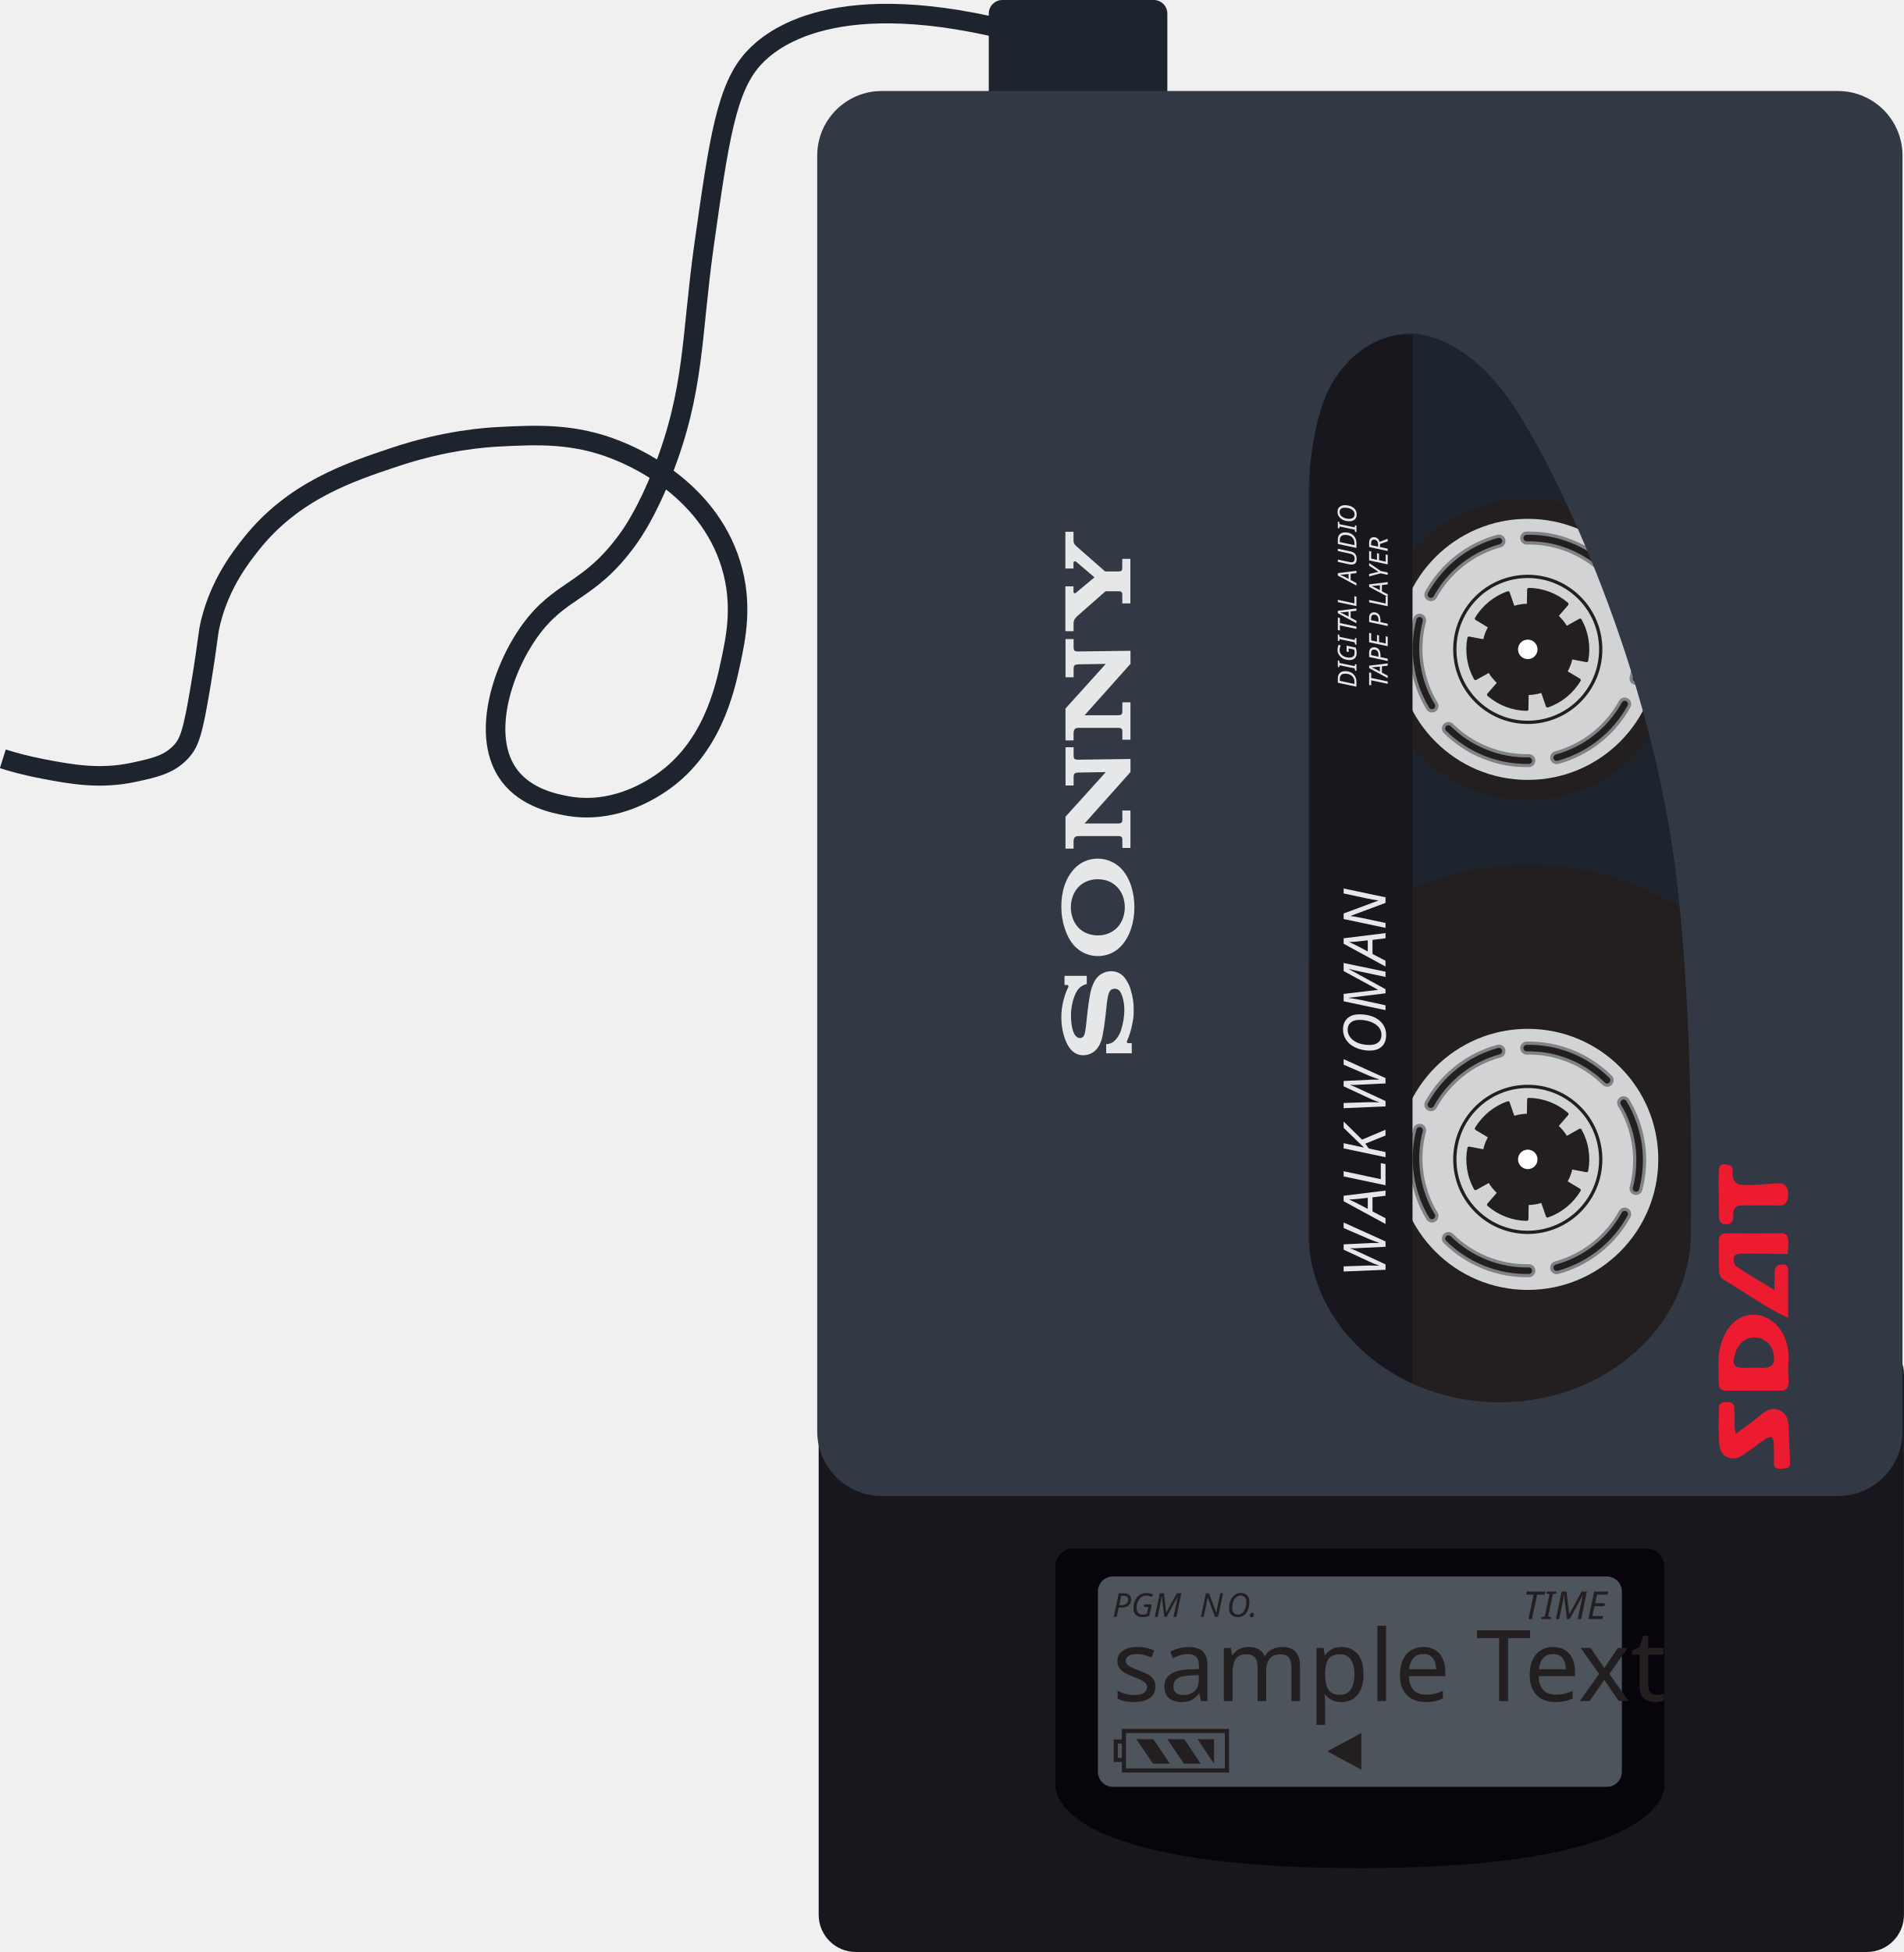
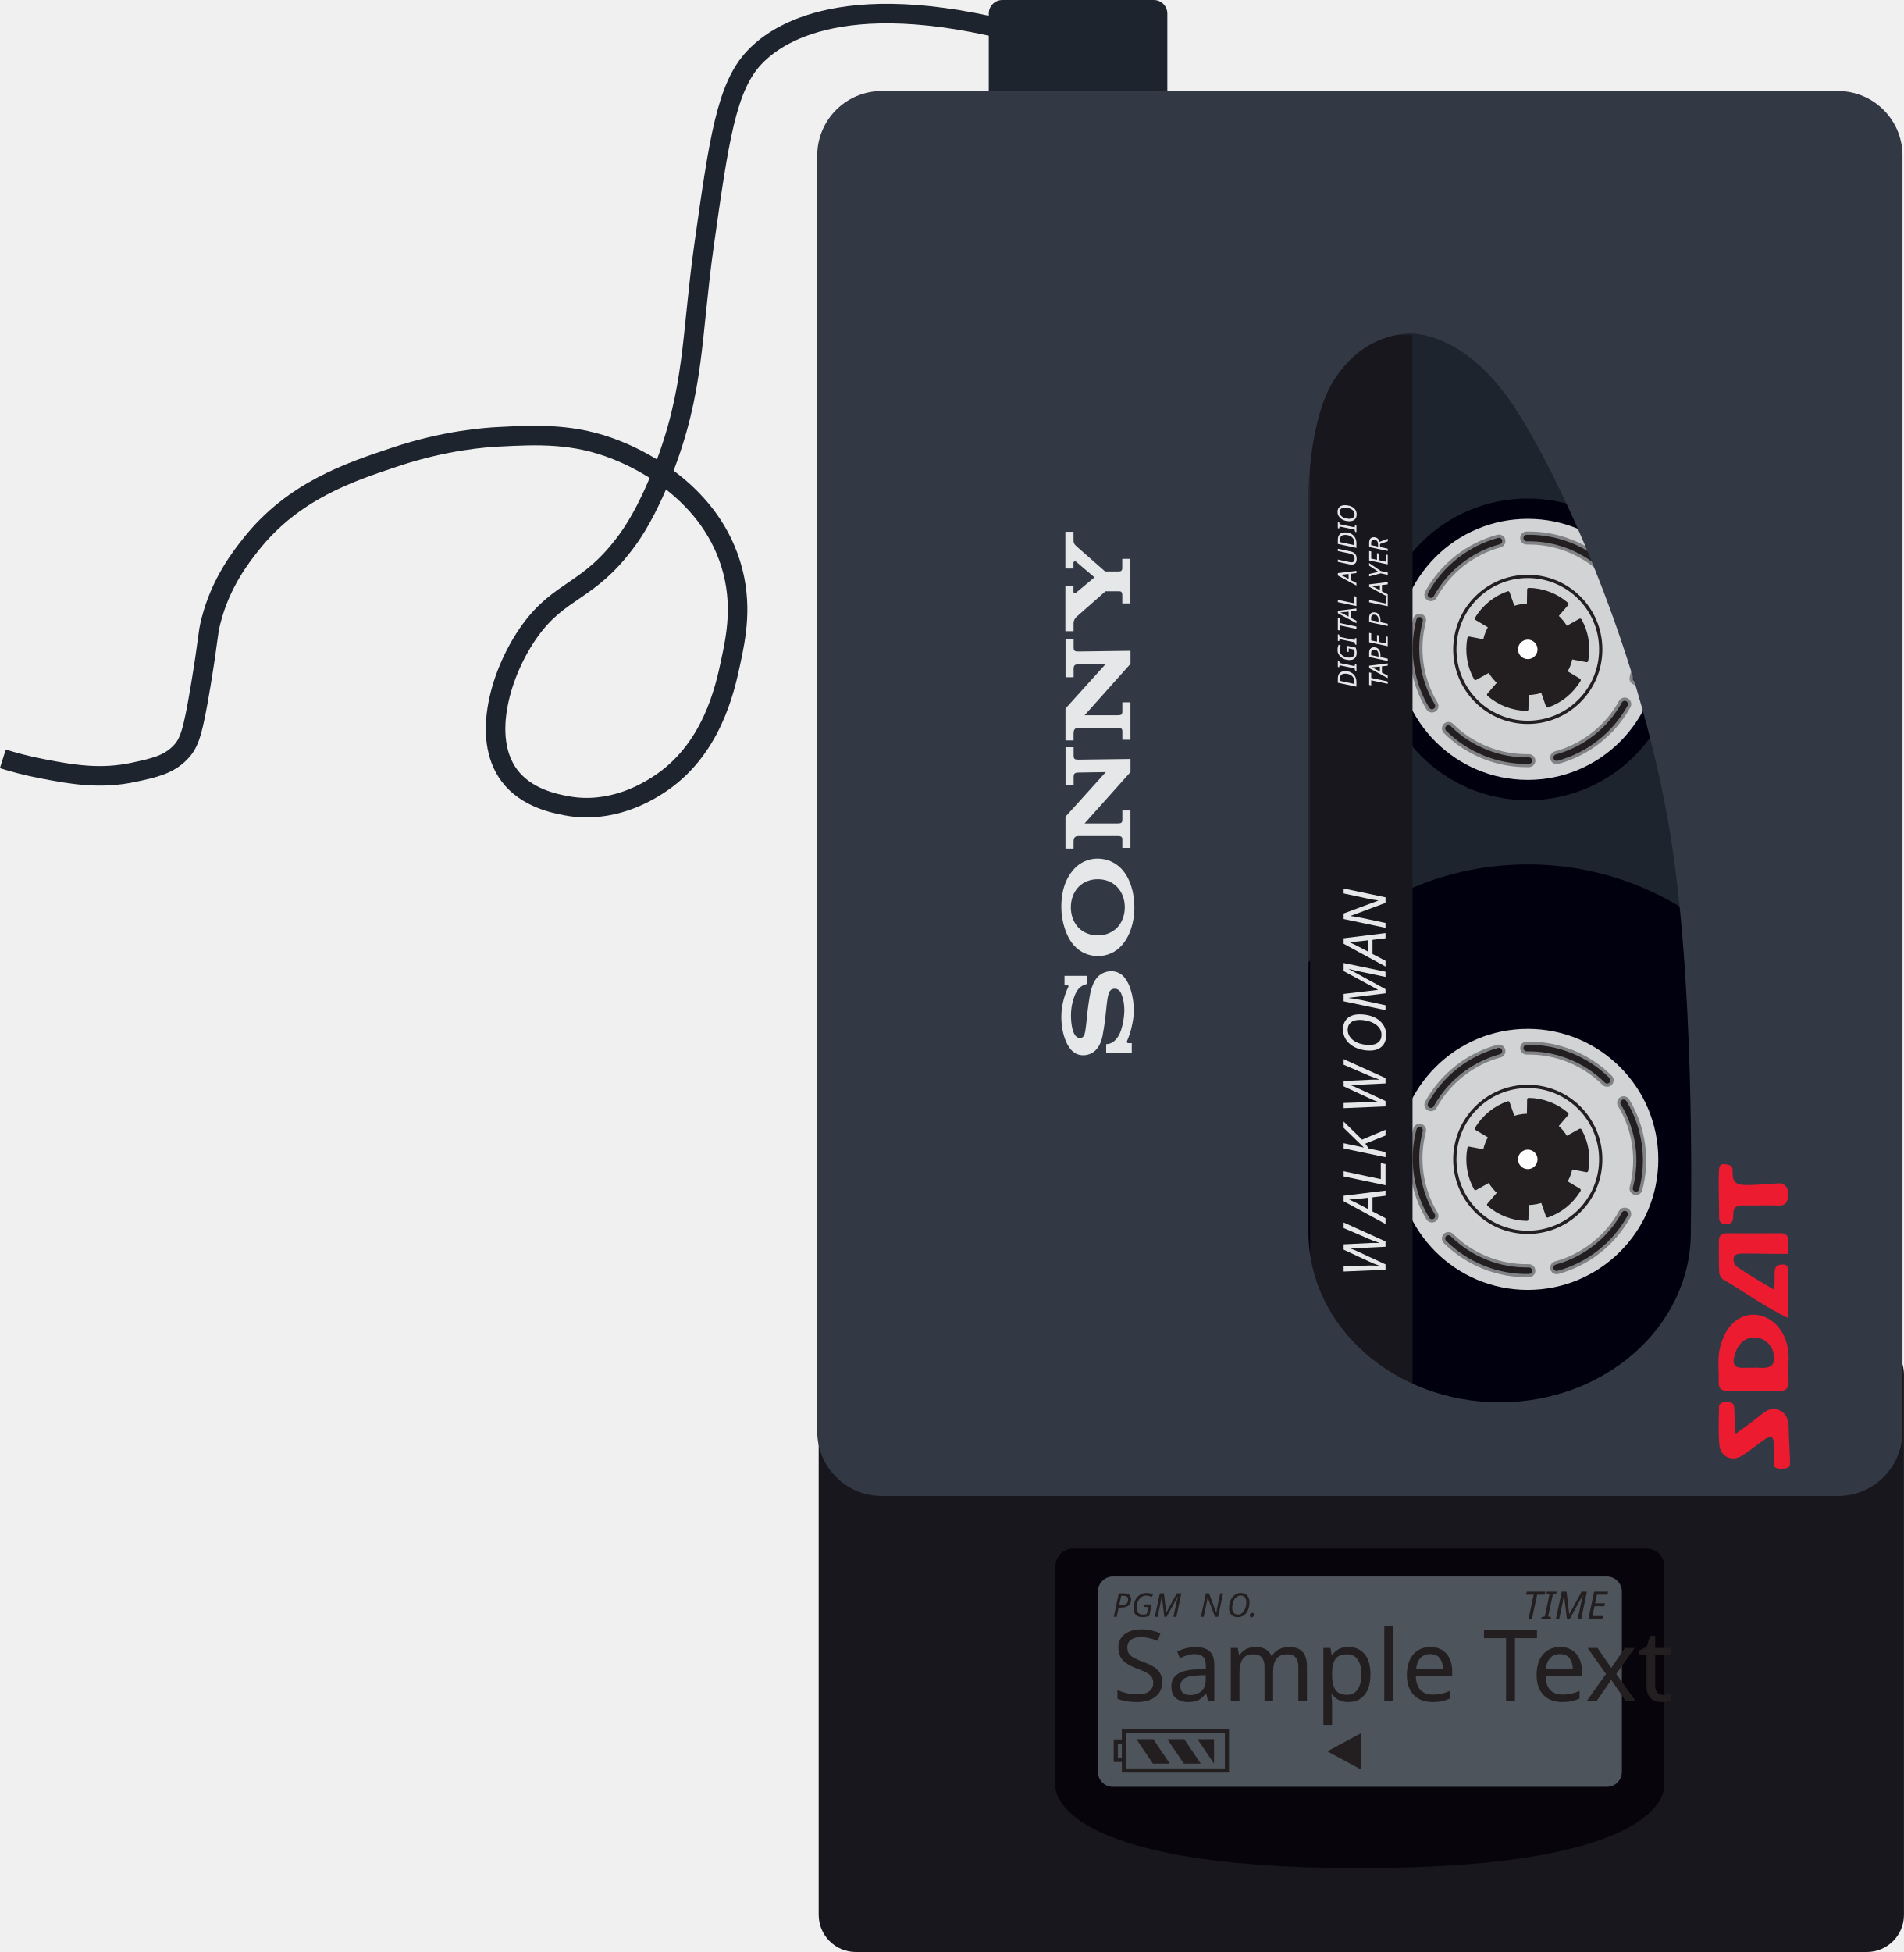
<svg xmlns="http://www.w3.org/2000/svg" id="Layer_2" data-name="Layer 2" viewBox="0 0 390.68 400.46">
  <defs>
    <style>
      .cls-1 {
        font-size: 6.77px;
      }

      .cls-1, .cls-2, .cls-3, .cls-4, .cls-5 {
        fill: #231f20;
      }

      .cls-1, .cls-3, .cls-6, .cls-7 {
        font-family: Futura-MediumItalic, Futura;
        font-style: italic;
        font-weight: 500;
      }

      .cls-2 {
        stroke-width: .67px;
      }

      .cls-2, .cls-8, .cls-9, .cls-10 {
        stroke: #231f20;
      }

      .cls-2, .cls-11 {
        stroke-linejoin: round;
      }

      .cls-12 {
        fill: #07040b;
      }

      .cls-12, .cls-13, .cls-14, .cls-15, .cls-4, .cls-16, .cls-17, .cls-18, .cls-19, .cls-20 {
        stroke-width: 0px;
      }

      .cls-8 {
        stroke-width: .85px;
      }

      .cls-8, .cls-21, .cls-9, .cls-11, .cls-10 {
        fill: none;
      }

      .cls-8, .cls-21, .cls-9, .cls-10 {
        stroke-miterlimit: 10;
      }

      .cls-22 {
        letter-spacing: -.03em;
      }

      .cls-13 {
        fill: #ed1b30;
      }

      .cls-14 {
        fill: #616a72;
        opacity: .78;
      }

      .cls-23 {
        letter-spacing: -.02em;
      }

      .cls-15 {
        fill: #1e242e;
      }

      .cls-24 {
        letter-spacing: .03em;
      }

      .cls-3 {
        font-size: 7.9px;
      }

      .cls-25 {
        letter-spacing: -.06em;
      }

      .cls-21 {
        stroke: #1e242e;
        stroke-width: 4.01px;
      }

      .cls-26 {
        letter-spacing: 0em;
      }

      .cls-9 {
        stroke-width: 1.34px;
      }

      .cls-9, .cls-11 {
        stroke-linecap: round;
      }

      .cls-16 {
        fill: #d1d3d4;
      }

      .cls-6 {
        font-size: 5.35px;
      }

      .cls-6, .cls-18, .cls-7 {
        fill: #e6e7e8;
      }

      .cls-17 {
        fill: #323945;
      }

      .cls-11 {
        stroke: #808285;
        stroke-width: 2.67px;
      }

      .cls-5 {
        font-family: Digital-Display, 'Digital Display';
        font-size: 20.32px;
      }

      .cls-7 {
        font-size: 12.03px;
      }

      .cls-10 {
        stroke-width: .67px;
      }

      .cls-19 {
        fill: #18171d;
      }

      .cls-27 {
        letter-spacing: -.07em;
      }

      .cls-28 {
        letter-spacing: -.07em;
      }

      .cls-20 {
        fill: #fff;
+       }
+       .tape {
+         fill: #00000f;
      }
    </style>
  </defs>
  <g id="Layer_1-2" data-name="Layer 1">
    <rect class="cls-15" x="202.89" width="36.64" height="22.11" rx="2.79" ry="2.79" />
    <rect class="cls-19" x="167.99" y="274.38" width="222.69" height="126.08" rx="7.63" ry="7.63" />
    <path class="cls-12" d="M216.56,366.32v-44.89c0-2.07,1.61-3.75,3.59-3.75h117.77c1.98,0,3.59,1.68,3.59,3.75v44.89c0,1.04,0,16.93-62.48,16.93s-62.48-15.89-62.48-16.93Z" />
    <rect class="cls-15" x="252.99" y="55.93" width="106.81" height="238.56" />
-     <circle class="cls-4" cx="313.49" cy="237.85" r="60.51" />
-     <circle class="cls-4" cx="313.49" cy="133.22" r="30.95" />
-     <g>
+     <circle class="tape" id="tape-bottom" cx="313.49" cy="237.85" r="60.51" />
+     <circle class="tape" id="tape-top" cx="313.49" cy="133.22" r="30.95" />
+     <g class="roller" id="roller-bottom">
      <circle class="cls-16" cx="313.49" cy="237.85" r="26.78" />
      <circle class="cls-4" cx="313.49" cy="237.85" r=".97" />
      <g>
        <g id="_Radial_Repeat_" data-name="&amp;lt;Radial Repeat&amp;gt;">
          <path class="cls-2" d="M313.48,237.87l-.19,12.26c-1.43-.02-2.84-.29-4.18-.8-1.34-.51-2.57-1.25-3.65-2.18l8.02-9.28Z" />
        </g>
        <g id="_Radial_Repeat_-2" data-name="&amp;lt;Radial Repeat&amp;gt;">
          <path class="cls-2" d="M313.47,237.86l-10.71,5.97c-.7-1.25-1.17-2.61-1.39-4.02-.23-1.41-.21-2.85.06-4.25l12.04,2.3Z" />
        </g>
        <g id="_Radial_Repeat_-3" data-name="&amp;lt;Radial Repeat&amp;gt;">
          <path class="cls-2" d="M313.48,237.83l-10.52-6.29c.73-1.23,1.68-2.31,2.78-3.22,1.11-.9,2.37-1.6,3.71-2.07l4.03,11.58Z" />
        </g>
        <g id="_Radial_Repeat_-4" data-name="&amp;lt;Radial Repeat&amp;gt;">
          <path class="cls-2" d="M313.5,237.83l.19-12.26c1.43.02,2.84.29,4.18.8,1.34.51,2.57,1.25,3.65,2.18l-8.02,9.28Z" />
        </g>
        <g id="_Radial_Repeat_-5" data-name="&amp;lt;Radial Repeat&amp;gt;">
          <path class="cls-2" d="M313.52,237.85l10.71-5.97c.7,1.25,1.17,2.61,1.39,4.02.23,1.41.21,2.85-.06,4.25l-12.04-2.3Z" />
        </g>
        <g id="_Radial_Repeat_-6" data-name="&amp;lt;Radial Repeat&amp;gt;">
          <path class="cls-2" d="M313.51,237.87l10.52,6.29c-.73,1.23-1.68,2.31-2.78,3.22-1.11.9-2.37,1.6-3.71,2.07l-4.03-11.58Z" />
        </g>
      </g>
      <circle class="cls-4" cx="313.49" cy="237.85" r="9.36" />
      <circle class="cls-20" cx="313.49" cy="237.85" r="2" />
      <circle class="cls-10" cx="313.49" cy="237.85" r="14.97" />
      <g>
        <g id="_Radial_Repeat_-7" data-name="&amp;lt;Radial Repeat&amp;gt;">
          <path class="cls-11" d="M313.71,260.69c-3.05.06-6.08-.49-8.92-1.63s-5.41-2.82-7.58-4.97" />
        </g>
        <g id="_Radial_Repeat_-8" data-name="&amp;lt;Radial Repeat&amp;gt;">
          <path class="cls-11" d="M293.83,249.46c-1.58-2.61-2.61-5.51-3.05-8.53s-.26-6.1.51-9.05" />
        </g>
        <g id="_Radial_Repeat_-9" data-name="&amp;lt;Radial Repeat&amp;gt;">
          <path class="cls-11" d="M293.61,226.63c1.47-2.67,3.47-5.02,5.87-6.91s5.15-3.28,8.09-4.08" />
        </g>
        <g id="_Radial_Repeat_-10" data-name="&amp;lt;Radial Repeat&amp;gt;">
          <path class="cls-11" d="M313.27,215.02c3.05-.06,6.08.49,8.92,1.63s5.41,2.82,7.58,4.97" />
        </g>
        <g id="_Radial_Repeat_-11" data-name="&amp;lt;Radial Repeat&amp;gt;">
          <path class="cls-11" d="M333.16,226.24c1.58,2.61,2.61,5.51,3.05,8.53s.26,6.1-.51,9.05" />
        </g>
        <g id="_Radial_Repeat_-12" data-name="&amp;lt;Radial Repeat&amp;gt;">
          <path class="cls-11" d="M333.38,249.08c-1.47,2.67-3.47,5.02-5.87,6.91s-5.15,3.28-8.09,4.08" />
        </g>
      </g>
      <g>
        <g id="_Radial_Repeat_-13" data-name="&amp;lt;Radial Repeat&amp;gt;">
          <path class="cls-9" d="M313.71,260.69c-3.05.06-6.08-.49-8.92-1.63s-5.41-2.82-7.58-4.97" />
        </g>
        <g id="_Radial_Repeat_-14" data-name="&amp;lt;Radial Repeat&amp;gt;">
          <path class="cls-9" d="M293.83,249.46c-1.58-2.61-2.61-5.51-3.05-8.53s-.26-6.1.51-9.05" />
        </g>
        <g id="_Radial_Repeat_-15" data-name="&amp;lt;Radial Repeat&amp;gt;">
          <path class="cls-9" d="M293.61,226.63c1.47-2.67,3.47-5.02,5.87-6.91s5.15-3.28,8.09-4.08" />
        </g>
        <g id="_Radial_Repeat_-16" data-name="&amp;lt;Radial Repeat&amp;gt;">
          <path class="cls-9" d="M313.27,215.02c3.05-.06,6.08.49,8.92,1.63s5.41,2.82,7.58,4.97" />
        </g>
        <g id="_Radial_Repeat_-17" data-name="&amp;lt;Radial Repeat&amp;gt;">
          <path class="cls-9" d="M333.16,226.24c1.58,2.61,2.61,5.51,3.05,8.53s.26,6.1-.51,9.05" />
        </g>
        <g id="_Radial_Repeat_-18" data-name="&amp;lt;Radial Repeat&amp;gt;">
          <path class="cls-9" d="M333.38,249.08c-1.47,2.67-3.47,5.02-5.87,6.91s-5.15,3.28-8.09,4.08" />
        </g>
      </g>
    </g>
-     <g>
+     <g class="roller" id="roller-top">
      <circle class="cls-16" cx="313.49" cy="133.22" r="26.78" />
      <circle class="cls-4" cx="313.49" cy="133.22" r=".97" />
      <g>
        <g id="_Radial_Repeat_-19" data-name="&amp;lt;Radial Repeat&amp;gt;">
          <path class="cls-2" d="M313.48,133.24l-.19,12.26c-1.43-.02-2.84-.29-4.18-.8-1.34-.51-2.57-1.25-3.65-2.18l8.02-9.28Z" />
        </g>
        <g id="_Radial_Repeat_-20" data-name="&amp;lt;Radial Repeat&amp;gt;">
          <path class="cls-2" d="M313.47,133.22l-10.71,5.97c-.7-1.25-1.17-2.61-1.39-4.02-.23-1.41-.21-2.85.06-4.25l12.04,2.3Z" />
        </g>
        <g id="_Radial_Repeat_-21" data-name="&amp;lt;Radial Repeat&amp;gt;">
          <path class="cls-2" d="M313.48,133.2l-10.52-6.29c.73-1.23,1.68-2.31,2.78-3.22,1.11-.9,2.37-1.6,3.71-2.07l4.03,11.58Z" />
        </g>
        <g id="_Radial_Repeat_-22" data-name="&amp;lt;Radial Repeat&amp;gt;">
          <path class="cls-2" d="M313.5,133.2l.19-12.26c1.43.02,2.84.29,4.18.8,1.34.51,2.57,1.25,3.65,2.18l-8.02,9.28Z" />
        </g>
        <g id="_Radial_Repeat_-23" data-name="&amp;lt;Radial Repeat&amp;gt;">
          <path class="cls-2" d="M313.52,133.21l10.71-5.97c.7,1.25,1.17,2.61,1.39,4.02.23,1.41.21,2.85-.06,4.25l-12.04-2.3Z" />
        </g>
        <g id="_Radial_Repeat_-24" data-name="&amp;lt;Radial Repeat&amp;gt;">
          <path class="cls-2" d="M313.51,133.24l10.52,6.29c-.73,1.23-1.68,2.31-2.78,3.22-1.11.9-2.37,1.6-3.71,2.07l-4.03-11.58Z" />
        </g>
      </g>
      <circle class="cls-4" cx="313.49" cy="133.22" r="9.36" />
      <circle class="cls-20" cx="313.49" cy="133.22" r="2" />
      <circle class="cls-10" cx="313.49" cy="133.22" r="14.97" />
      <g>
        <g id="_Radial_Repeat_-25" data-name="&amp;lt;Radial Repeat&amp;gt;">
          <path class="cls-11" d="M313.71,156.05c-3.05.06-6.08-.49-8.92-1.63s-5.41-2.82-7.58-4.97" />
        </g>
        <g id="_Radial_Repeat_-26" data-name="&amp;lt;Radial Repeat&amp;gt;">
          <path class="cls-11" d="M293.83,144.83c-1.58-2.61-2.61-5.51-3.05-8.53s-.26-6.1.51-9.05" />
        </g>
        <g id="_Radial_Repeat_-27" data-name="&amp;lt;Radial Repeat&amp;gt;">
          <path class="cls-11" d="M293.61,121.99c1.47-2.67,3.47-5.02,5.87-6.91s5.15-3.28,8.09-4.08" />
        </g>
        <g id="_Radial_Repeat_-28" data-name="&amp;lt;Radial Repeat&amp;gt;">
          <path class="cls-11" d="M313.27,110.38c3.05-.06,6.08.49,8.92,1.63s5.41,2.82,7.58,4.97" />
        </g>
        <g id="_Radial_Repeat_-29" data-name="&amp;lt;Radial Repeat&amp;gt;">
          <path class="cls-11" d="M333.16,121.61c1.58,2.61,2.61,5.51,3.05,8.53s.26,6.1-.51,9.05" />
        </g>
        <g id="_Radial_Repeat_-30" data-name="&amp;lt;Radial Repeat&amp;gt;">
          <path class="cls-11" d="M333.38,144.44c-1.47,2.67-3.47,5.02-5.87,6.91s-5.15,3.28-8.09,4.08" />
        </g>
      </g>
      <g>
        <g id="_Radial_Repeat_-31" data-name="&amp;lt;Radial Repeat&amp;gt;">
          <path class="cls-9" d="M313.71,156.05c-3.05.06-6.08-.49-8.92-1.63s-5.41-2.82-7.58-4.97" />
        </g>
        <g id="_Radial_Repeat_-32" data-name="&amp;lt;Radial Repeat&amp;gt;">
          <path class="cls-9" d="M293.83,144.83c-1.58-2.61-2.61-5.51-3.05-8.53s-.26-6.1.51-9.05" />
        </g>
        <g id="_Radial_Repeat_-33" data-name="&amp;lt;Radial Repeat&amp;gt;">
          <path class="cls-9" d="M293.61,121.99c1.47-2.67,3.47-5.02,5.87-6.91s5.15-3.28,8.09-4.08" />
        </g>
        <g id="_Radial_Repeat_-34" data-name="&amp;lt;Radial Repeat&amp;gt;">
          <path class="cls-9" d="M313.27,110.38c3.05-.06,6.08.49,8.92,1.63s5.41,2.82,7.58,4.97" />
        </g>
        <g id="_Radial_Repeat_-35" data-name="&amp;lt;Radial Repeat&amp;gt;">
          <path class="cls-9" d="M333.16,121.61c1.58,2.61,2.61,5.51,3.05,8.53s.26,6.1-.51,9.05" />
        </g>
        <g id="_Radial_Repeat_-36" data-name="&amp;lt;Radial Repeat&amp;gt;">
          <path class="cls-9" d="M333.38,144.44c-1.47,2.67-3.47,5.02-5.87,6.91s-5.15,3.28-8.09,4.08" />
        </g>
      </g>
    </g>
    <rect class="cls-19" x="268.83" y="68.7" width="21.01" height="219" />
    <g>
      <text class="cls-7" transform="translate(284.3 262.14) rotate(-90)">
        <tspan class="cls-28" x="0" y="0">W</tspan>
        <tspan x="11.72" y="0">ALK</tspan>
        <tspan class="cls-23" x="33.51" y="0">W</tspan>
        <tspan x="45.75" y="0">OMAN</tspan>
      </text>
      <text class="cls-6" transform="translate(278.33 141.1) rotate(-90)">
        <tspan x="0" y="0">DIGI</tspan>
        <tspan class="cls-25" x="11.26" y="0">T</tspan>
        <tspan x="13.53" y="0">AL </tspan>
        <tspan class="cls-22" x="21.26" y="0">A</tspan>
        <tspan x="24.85" y="0">UDIO </tspan>
        <tspan class="cls-25" x="0" y="6.42">T</tspan>
        <tspan x="2.27" y="6.42">APE P</tspan>
        <tspan class="cls-24" x="16.51" y="6.42">L</tspan>
        <tspan class="cls-27" x="18.95" y="6.42">A</tspan>
        <tspan x="22.37" y="6.42">YER</tspan>
      </text>
    </g>
    <g>
      <rect class="cls-14" x="225.28" y="323.42" width="107.52" height="43.16" rx="3.09" ry="3.09" />
-       <text class="cls-5" transform="translate(228.26 348.98)">
-         <tspan x="0" y="0">sample Text</tspan>
+       <text id="text" class="cls-5" transform="translate(228.26 348.98)">
+         <tspan x="0" y="0">Sample Text</tspan>
      </text>
      <text class="cls-1" transform="translate(228.26 331.7)">
        <tspan x="0" y="0">PGM </tspan>
        <tspan class="cls-26" x="17.89" y="0">N</tspan>
        <tspan x="23.45" y="0">O. </tspan>
      </text>
      <text class="cls-3" transform="translate(312.43 332.16)">
        <tspan x="0" y="0">TIME</tspan>
      </text>
      <polygon class="cls-4" points="272.35 359.29 279.33 363.05 279.33 355.54 272.35 359.29" />
      <path class="cls-8" d="M251.76,355.13v8.09h-21.14v-2.16h-1.67v-3.78h1.67v-2.16h21.14ZM230.62,357.28v3.78-3.78Z" />
-       <polygon class="cls-4" points="249.11 361.82 245.72 356.8 249.11 356.8 249.11 361.82" />
-       <polygon class="cls-4" points="240.04 361.82 236.66 356.8 233.19 356.8 236.57 361.82 240.04 361.82" />
-       <polygon class="cls-4" points="246.39 361.82 243 356.8 239.53 356.8 242.92 361.82 246.39 361.82" />
+       <polygon class="cls-4 battery" points="249.11 361.82 245.72 356.8 249.11 356.8 249.11 361.82" />
+       <polygon class="cls-4 battery" points="240.04 361.82 236.66 356.8 233.19 356.8 236.57 361.82 240.04 361.82" />
+       <polygon class="cls-4 battery" points="246.39 361.82 243 356.8 239.53 356.8 242.92 361.82 246.39 361.82" />
    </g>
    <path class="cls-17" d="M167.69,31.92v261.74c0,7.32,5.93,13.25,13.25,13.25h196.19c7.32,0,13.25-5.93,13.25-13.25V31.92c0-7.32-5.93-13.25-13.25-13.25h-196.19c-7.32,0-13.25,5.93-13.25,13.25ZM346.95,252.82c0,19.26-17.56,34.87-39.23,34.87s-39.23-15.61-39.23-34.87V100.8s.17-15.14,5.38-23.06c5.21-7.92,11.62-8.95,14.44-9.29,2.82-.34,12.11.69,21.06,13.08,8.95,12.39,28.22,52.32,34.07,94.31,4.45,31.96,3.5,75.07,3.5,76.99Z" />
    <path class="cls-13" d="M366.95,280.48c-.26,1.51.9,4.92-1.48,4.82-3.71-.01-7.41,0-11.12.02-1.19,0-1.71-.51-1.68-1.7.04-2.12-.21-4.28.1-6.36,2.31-12.29,15.72-8.41,14.12,3.23.02,0,.04,0,.06,0ZM359.81,280.61s0-.02,0-.03c1.38-.05,3.59.51,4.15-1.16.76-5.38-6.46-7.34-8.01-1.44-1,3.36,1.55,2.51,3.86,2.63ZM366.92,261.14c0-.93.05-1.86-1.36-1.72-1.21.12-1.43.71-1.42,1.9s-.02,2.03-.06,3.31c-2.84-1.72-5.3-3.14-7.65-4.72-.47-.32-.82-1.12-.68-1.93.11-.61.92-.77,1.44-.8,3.27-.06,6.39.11,9.71.05-.22-1.68.8-4.26-1.46-4.22-3.71.02-7.41.03-11.12,0-1.14,0-1.63.53-1.62,1.61,0,2.12-.03,4.25.06,6.37.02.5.36,1.19.77,1.45,4.5,2.65,8.64,5.7,13.37,7.94,0-3.25,0-6.25,0-9.25ZM355.94,292.81c-.03-1.33,0-2.67-.08-4-.1-1.42-1.28-1.14-2.15-1.14-.34,0-.97.43-.97.67-.05,2.71-.19,5.45.07,8.14.23,2.41,2.61,3.45,4.62,2.17,1.64-1.04,3.15-2.3,4.76-3.41.37-.26.91-.46,1.32-.39.22.04.45.71.46,1.11.06,1.38.03,2.76.03,4.15,0,.97.31,1.19,1.43,1.21.78-.08,1.87.03,1.87-1.07,0-2.21-.23-4.42-.25-6.63-.02-1.76-.14-3.5-1.94-4.3-1.82-.81-3.15.4-4.48,1.5-1.35,1.1-2.8,2.08-4.47,3.31-.13-.75-.21-1.03-.22-1.31ZM352.75,249.76c0,1.13.67,1.45,1.64,1.39,1.29-.08,1.27-1.23,1.26-1.97-.02-1.6.77-1.92,2.12-1.89,2.42.04,4.84-.05,7.25.02,1.43.04,1.9-.79,1.9-2.47,0-1.47-1-2.11-1.81-2.08-2.32.1-4.1.34-6.41.36s-3.32-.34-3.17-2.97c.02-.32-.15-.93-.4-1.01-2.46-.85-2.4.21-2.44,1.6-.05,1.48-.01,2.96-.01,4.44.02,0,.07,3.06.07,4.59Z" />
    <path class="cls-21" d="M209.86,6.97c-38.75-10.38-51.84,1.41-55.07,4.82-5.74,6.07-7.27,16.89-10.33,38.55-2.62,18.59-1.88,29.7-8.51,46.53-3.28,8.33-6.15,12.44-7.33,14.05-7.9,10.77-13.67,9.78-19.96,18.59-5.82,8.14-10.02,21.76-4.13,29.6,3.49,4.65,9.39,5.76,11.7,6.2,9.25,1.75,16.61-2.89,18.59-4.13,11.22-7.07,13.94-19.81,15.14-25.47,1.04-4.89,2.52-11.81,0-19.96-4.92-15.95-20.66-22.3-23.4-23.4-8.73-3.52-16.41-3.14-24.09-2.75-2.86.14-11.07.71-21.34,4.13-9.41,3.13-20.93,6.96-29.6,17.9-2.02,2.55-6.27,7.9-8.26,15.83-.72,2.87-.43,3.21-2.07,13.08-1.62,9.73-2.31,11.85-4.13,13.77-2.46,2.59-5.46,3.23-9.64,4.13-6.9,1.48-12.74.43-18.59-.69-3.46-.66-6.29-1.45-8.26-2.07" />
    <g>
      <path class="cls-18" d="M218.62,129.49h1.67s0-1.63,0-1.63c0-.71.45-1.18.74-1.44.24-.21,5.55-4.9,5.69-5.01.14-.11.14-.11.23-.11h2.63c.12,0,.24.01.36.04.15.07.27.2.32.36.02.15.03.31.03.46v1.63s1.66,0,1.66,0v-9.14s-1.67,0-1.67,0v1.72c0,.15,0,.31-.03.46-.05.16-.17.29-.32.36-.12.02-.24.04-.36.04h-2.63c-.09.01-.17-.01-.25-.06l-5.78-5.07c-.52-.47-.63-.71-.63-1.32v-1.68s-1.67,0-1.67,0v7.53s1.66,0,1.66,0v-1.14c-.01-.18.12-.33.3-.34.08,0,.15.02.21.06.03.02,3.71,3.15,3.75,3.19s.03.06-.01.09c-.04.03-3.74,3.12-3.74,3.12-.27.22-.51.05-.51-.21v-1.11s-1.66,0-1.66,0v9.18Z" />
      <path class="cls-18" d="M218.62,174.1h1.67s0-1.46,0-1.46c0-1.05.59-1.12,1.1-1.12h7.8c.47,0,1.11-.03,1.11.64v1.8s1.66,0,1.66,0v-7.68s-1.66,0-1.66,0v1.87c0,.75-.34.78-1.07.79h-6.68s9.42-10.55,9.42-10.55v-2.68s-10.63.14-10.63.14c-.78-.01-1.04-.06-1.04-.87v-1.68s-1.66,0-1.66,0v7.84s1.66,0,1.66,0v-1.72c0-.79.3-.92,1.04-.93l5.56-.09-8.27,9.16v6.55Z" />
      <path class="cls-18" d="M217.78,208.7c0,1.65.31,3.53,1.02,5.11.66,1.48,1.72,2.68,3.48,2.68.92,0,1.81-.35,2.48-.98.4-.43,1.07-1.12,1.46-2.92.17-.81.44-2.53.63-4.24.18-1.72.34-3.38.52-4.06.14-.54.33-1.45,1.35-1.45s1.33.96,1.4,1.13c.07.17.59,1.32.59,3.39-.04,1.37-.27,2.73-.69,4.03-.28.77-.64,1.58-1.56,2.34-.43.3-.95.47-1.48.49v1.87s5.25,0,5.25,0v-2.08s-.71,0-.71,0c-.16,0-.3-.13-.3-.29,0-.05.01-.11.04-.15.43-.98.76-2,.98-3.05.23-1.09.39-1.8.39-3.16.03-1.43-.17-2.86-.6-4.24-.25-.91-.67-1.76-1.24-2.52-.66-.86-1.68-1.36-2.76-1.35-1.01,0-1.99.38-2.72,1.09-.38.39-.69.85-.92,1.34-.24.53-.43,1.09-.58,1.66-.26,1.08-.59,3.51-.71,4.67-.13,1.22-.3,3.33-.56,4.17-.08.26-.33.78-.93.78-.43,0-.8-.24-1.09-.71-.47-.75-.76-2.26-.76-3.83-.02-1.52.28-3.04.87-4.44.16-.38.38-.73.63-1.06.45-.53,1.06-.89,1.74-1.04v-1.68s-4.57,0-4.57,0v1.87s.53,0,.53,0c.17,0,.4.17.21.51-.44.85-1.39,3.22-1.4,6.13h0Z" />
      <path class="cls-18" d="M217.78,186.14c0,2.95,1.02,6.09,2.63,7.86,1.24,1.37,3.01,2.14,4.85,2.14,1.86.02,3.63-.76,4.87-2.14,1.72-1.91,2.64-4.77,2.64-7.86s-.91-6.02-2.64-7.88c-1.27-1.34-3.03-2.1-4.87-2.11-1.84-.02-3.61.75-4.85,2.11-1.81,2-2.64,4.61-2.64,7.88h0ZM219.73,186.14c0-1.62.58-3.17,1.61-4.22,1-1.01,2.41-1.54,3.92-1.54s2.86.48,3.92,1.54c1.06,1.06,1.62,2.58,1.62,4.22,0,1.63-.58,3.18-1.62,4.23-1.05,1.01-2.46,1.56-3.92,1.53-1.5,0-2.92-.52-3.92-1.53-1.04-1.05-1.61-2.61-1.61-4.23h0Z" />
      <path class="cls-18" d="M218.62,151.9h1.67s0-1.46,0-1.46c0-1.05.59-1.12,1.1-1.12h7.8c.47,0,1.11-.03,1.11.64v1.8s1.66,0,1.66,0v-7.68s-1.66,0-1.66,0v1.87c0,.75-.34.78-1.07.79h-6.68s9.42-10.55,9.42-10.55v-2.68s-10.63.14-10.63.14c-.78-.01-1.04-.06-1.04-.87v-1.68s-1.66,0-1.66,0v7.84s1.66,0,1.66,0v-1.72c0-.79.3-.92,1.04-.93l5.56-.09-8.27,9.16v6.55Z" />
    </g>
  </g>
</svg>
